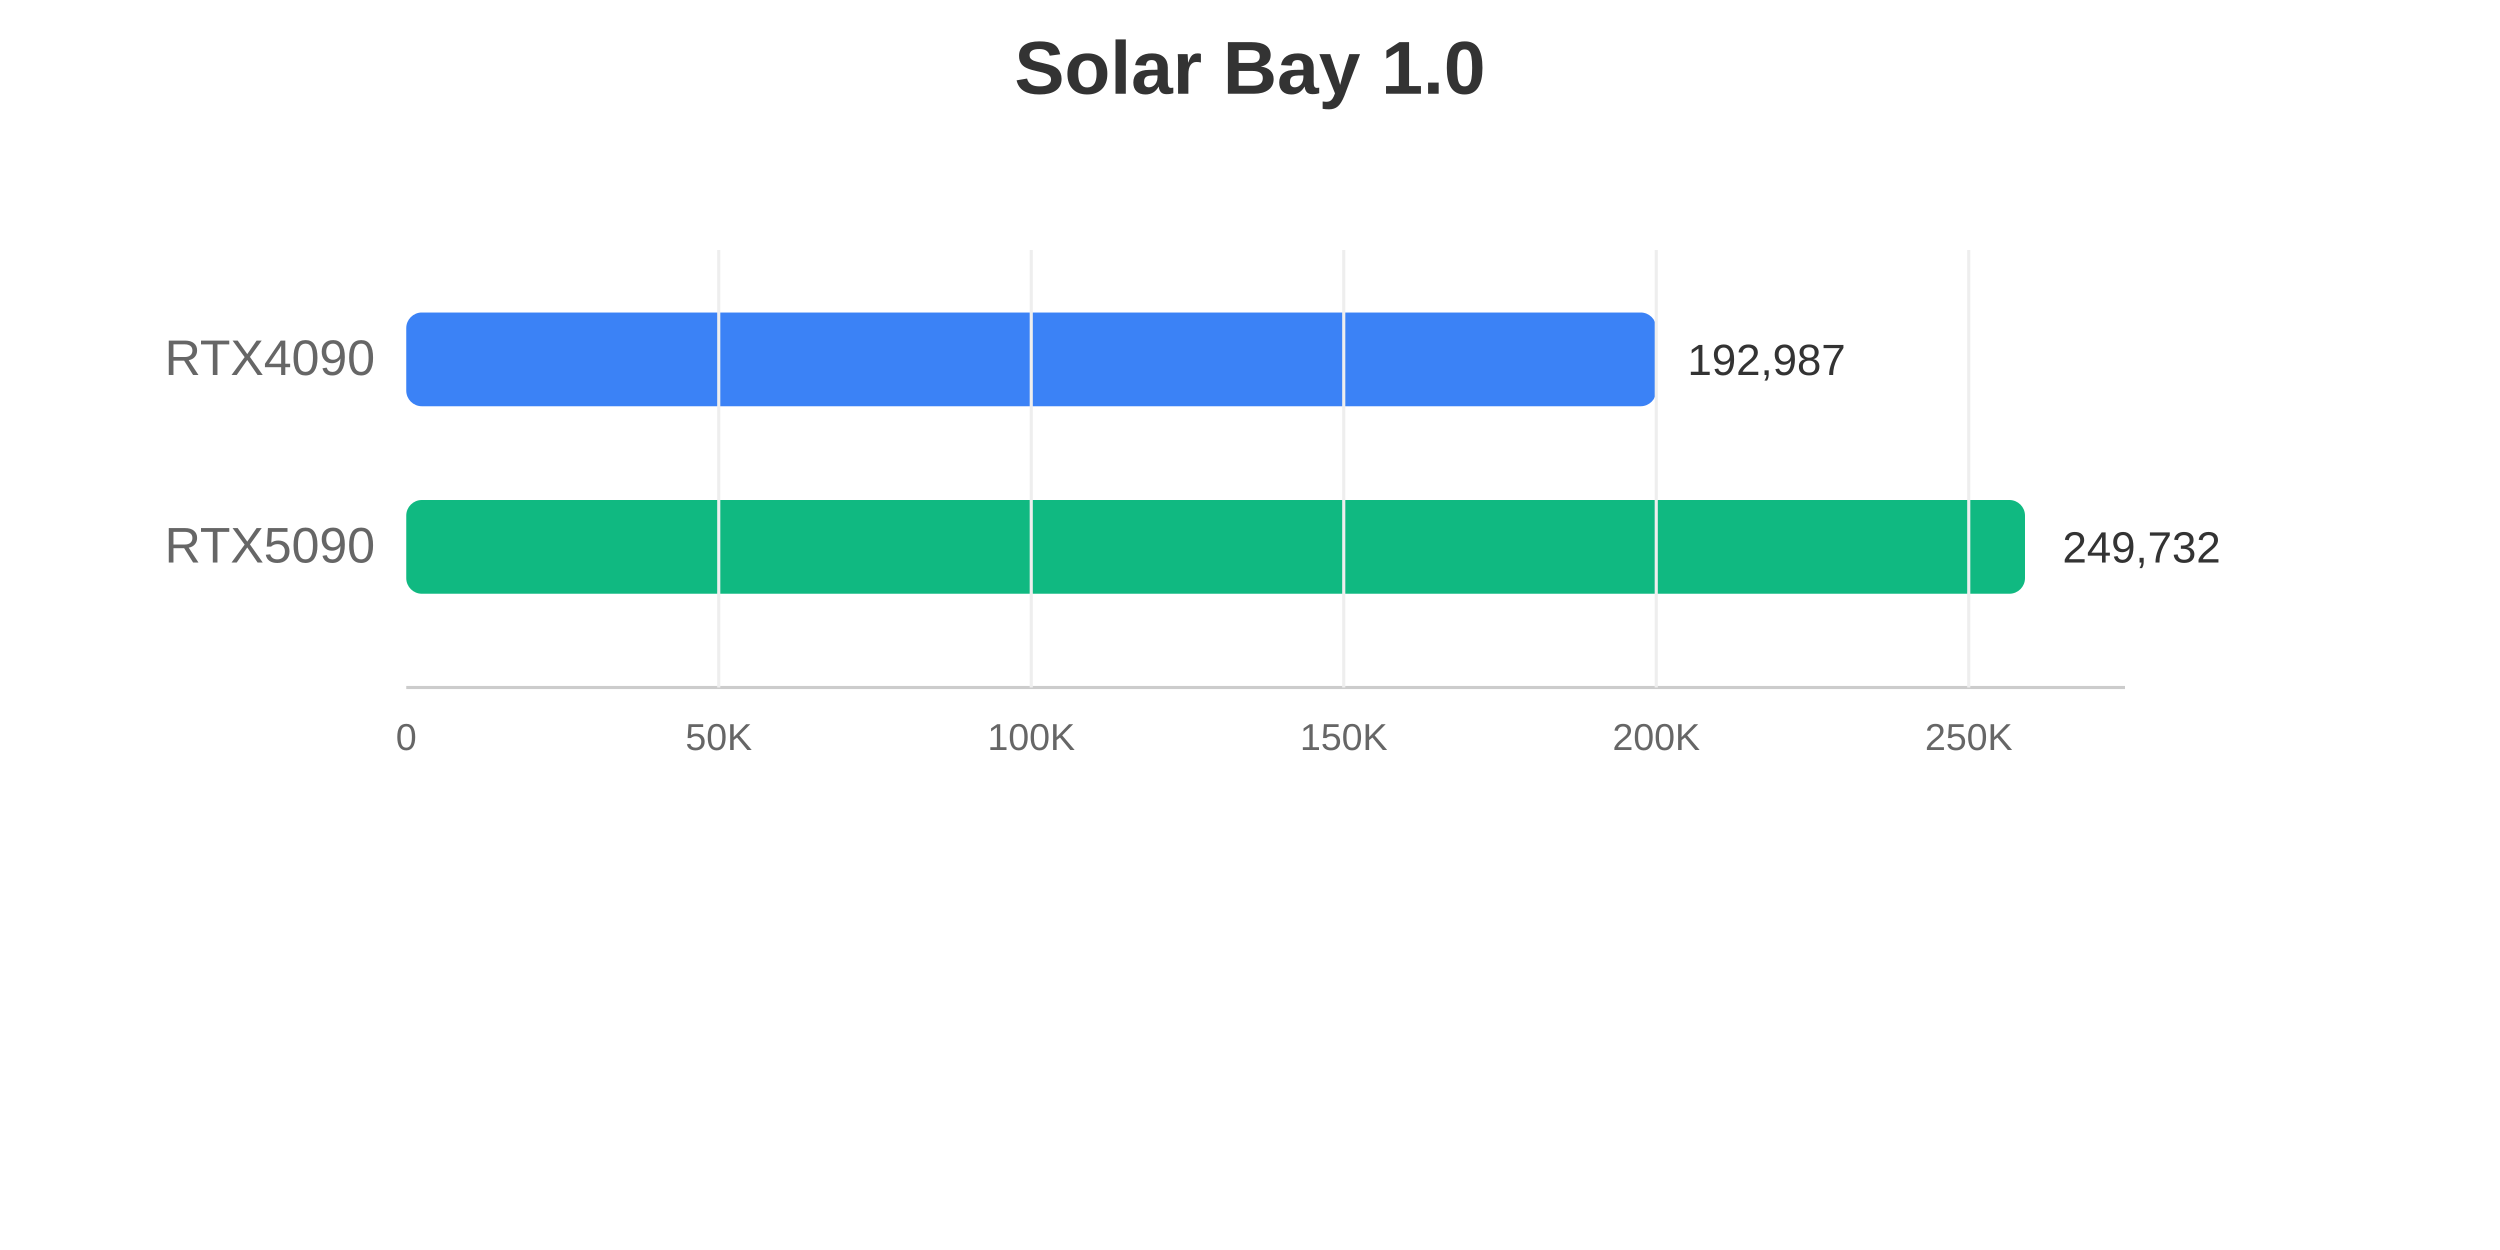
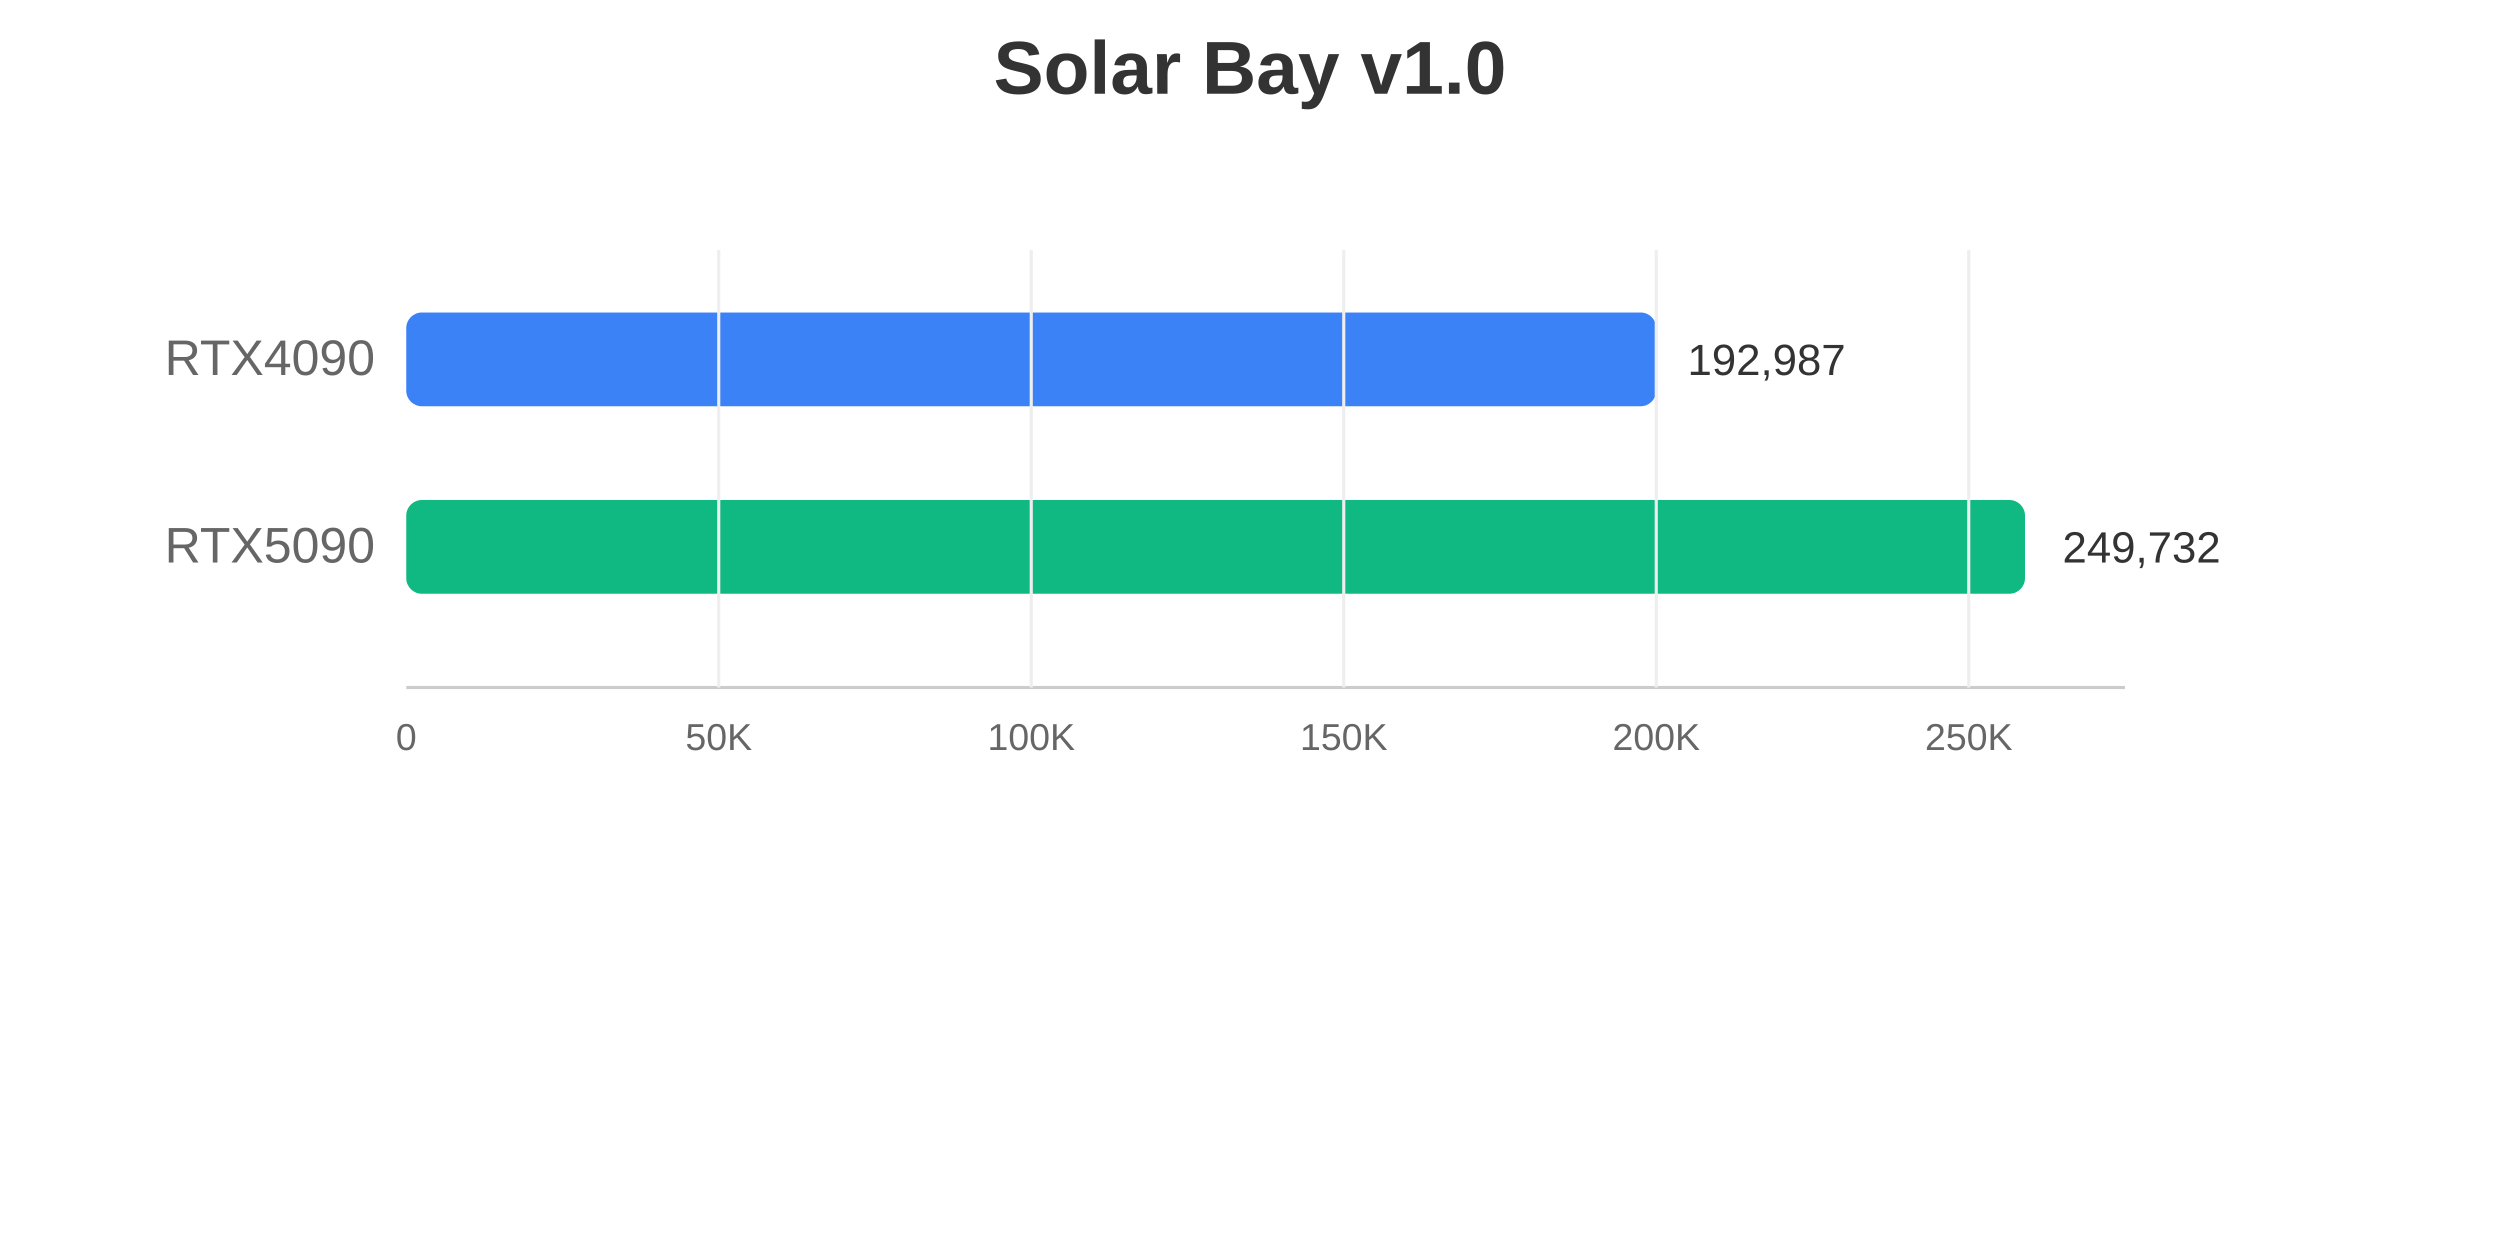
<svg xmlns="http://www.w3.org/2000/svg" width="800" height="400">
  <rect width="800" height="400" fill="white" />
-   <text x="400" y="30" text-anchor="middle" font-family="Arial, sans-serif" font-size="24" font-weight="bold" fill="#333">Solar Bay 1.0</text>
+   <text x="400" y="30" text-anchor="middle" font-family="Arial, sans-serif" font-size="24" font-weight="bold" fill="#333">Solar Bay v1.0</text>
  <text x="120" y="120" text-anchor="end" font-family="Arial, sans-serif" font-size="16" fill="#666">RTX4090</text>
  <text x="120" y="180" text-anchor="end" font-family="Arial, sans-serif" font-size="16" fill="#666">RTX5090</text>
  <rect x="130" y="100" width="400" height="30" fill="#3b82f6" rx="5" />
  <text x="540" y="120" font-family="Arial, sans-serif" font-size="14" fill="#333">192,987</text>
  <rect x="130" y="160" width="518" height="30" fill="#10b981" rx="5" />
  <text x="660" y="180" font-family="Arial, sans-serif" font-size="14" fill="#333">249,732</text>
  <line x1="130" y1="220" x2="680" y2="220" stroke="#ccc" stroke-width="1" />
  <text x="130" y="240" text-anchor="middle" font-family="Arial, sans-serif" font-size="12" fill="#666">0</text>
  <text x="230" y="240" text-anchor="middle" font-family="Arial, sans-serif" font-size="12" fill="#666">50K</text>
  <text x="330" y="240" text-anchor="middle" font-family="Arial, sans-serif" font-size="12" fill="#666">100K</text>
  <text x="430" y="240" text-anchor="middle" font-family="Arial, sans-serif" font-size="12" fill="#666">150K</text>
  <text x="530" y="240" text-anchor="middle" font-family="Arial, sans-serif" font-size="12" fill="#666">200K</text>
  <text x="630" y="240" text-anchor="middle" font-family="Arial, sans-serif" font-size="12" fill="#666">250K</text>
  <line x1="230" y1="80" x2="230" y2="220" stroke="#eee" stroke-width="1" />
  <line x1="330" y1="80" x2="330" y2="220" stroke="#eee" stroke-width="1" />
  <line x1="430" y1="80" x2="430" y2="220" stroke="#eee" stroke-width="1" />
  <line x1="530" y1="80" x2="530" y2="220" stroke="#eee" stroke-width="1" />
  <line x1="630" y1="80" x2="630" y2="220" stroke="#eee" stroke-width="1" />
</svg>
